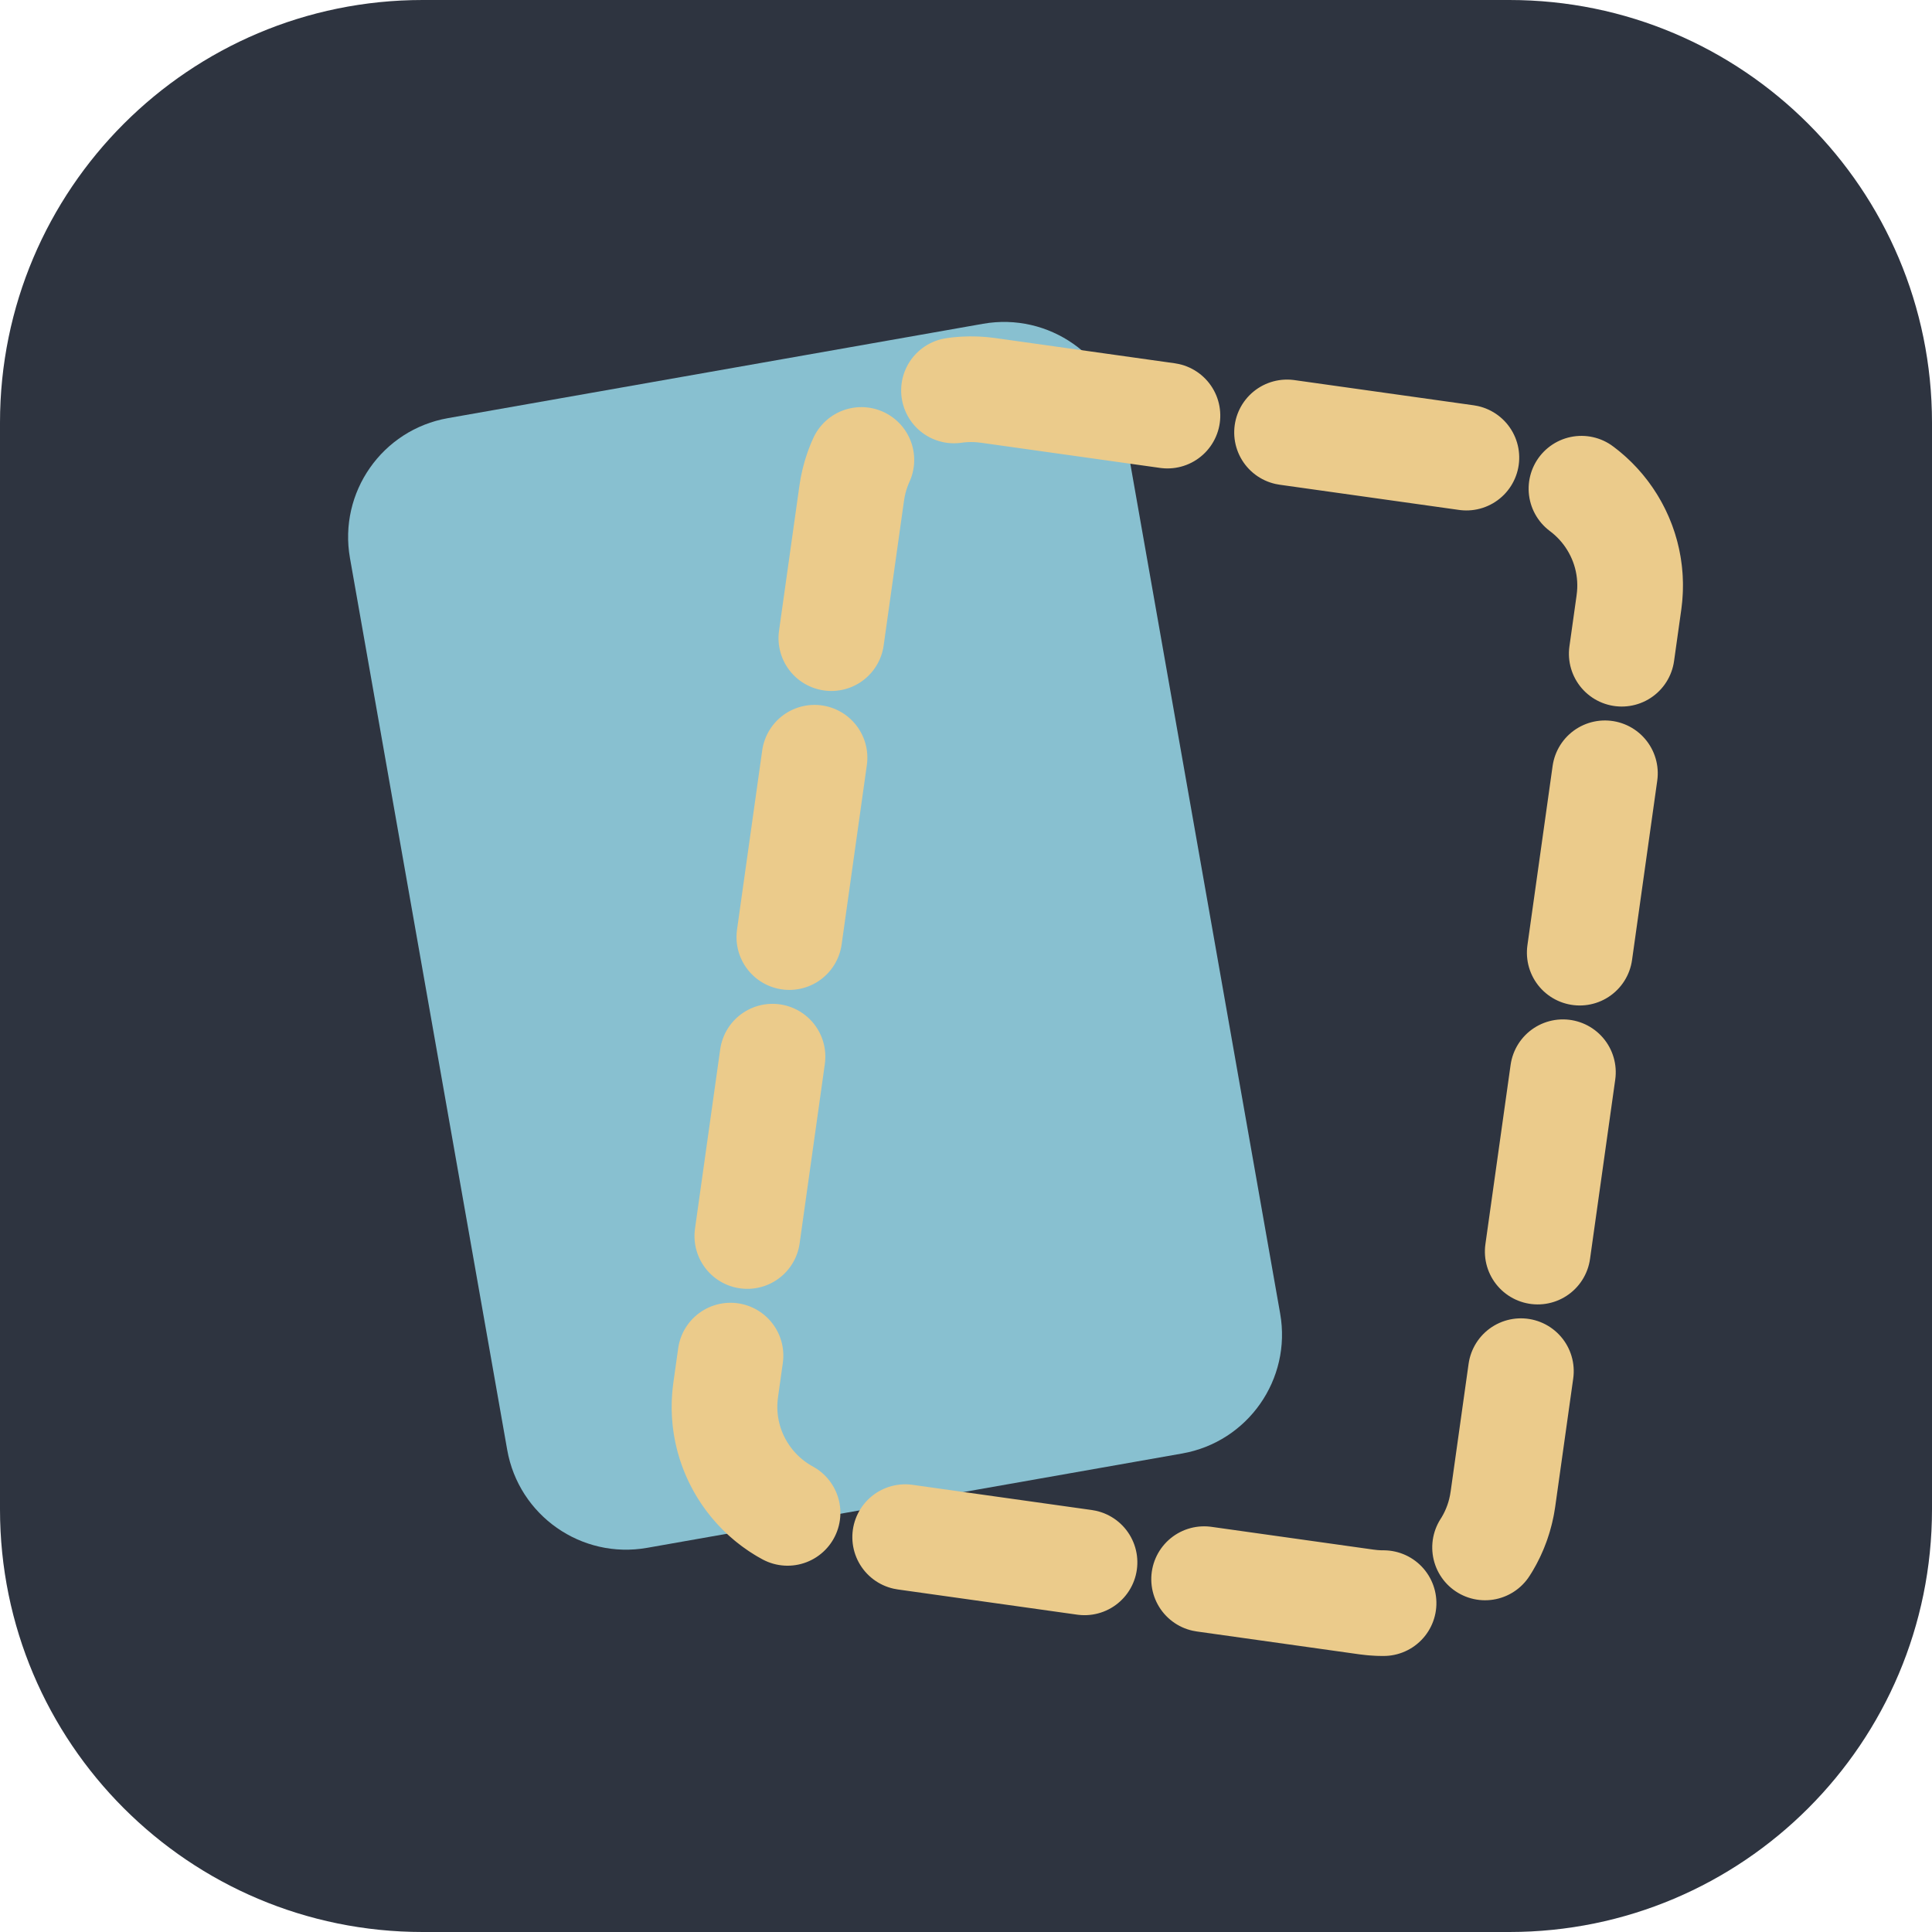
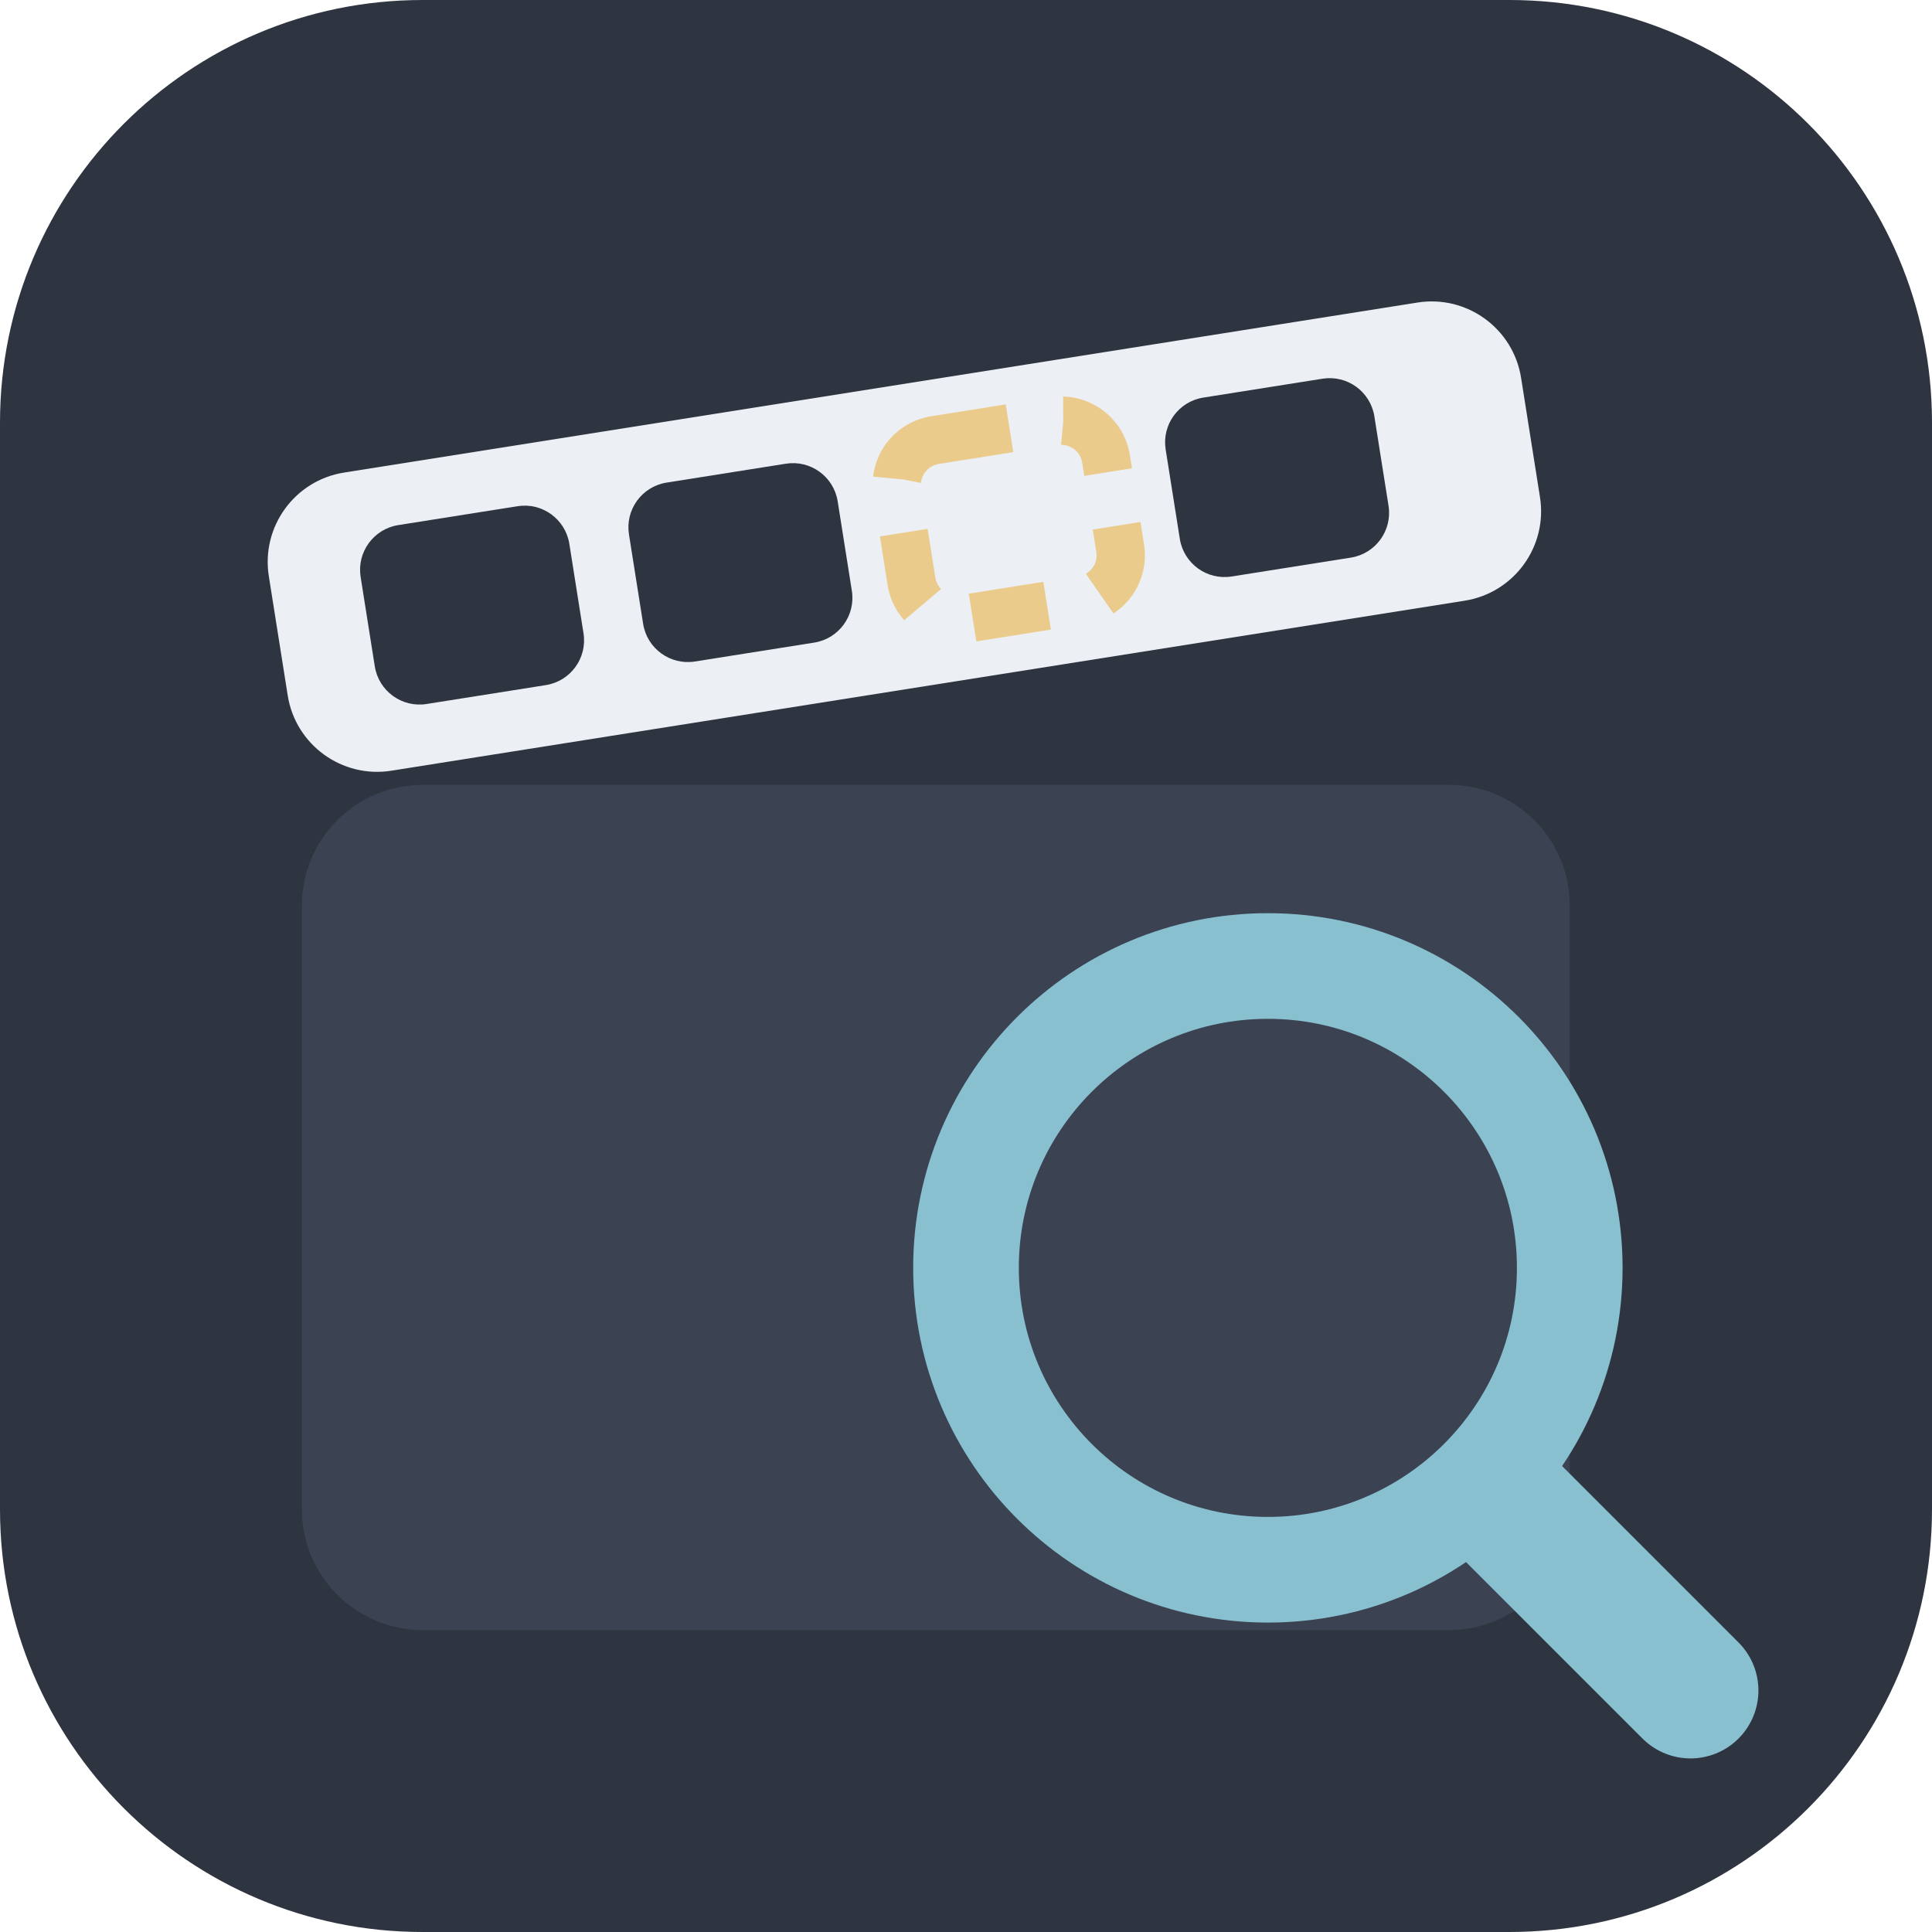
<svg xmlns="http://www.w3.org/2000/svg" viewBox="0 0 64 64">
  <rect width="64" height="64" rx="14" fill="#2e3440" />
-   <rect x="14" y="12" width="26" height="38" rx="4" fill="#88c0d0" transform="rotate(-10 27 31)" />
-   <rect x="26" y="14" width="26" height="38" rx="4" fill="none" stroke="#ebcb8b" stroke-width="3.5" stroke-dasharray="6 4" stroke-linecap="round" transform="rotate(8 39 33)" />
+   <rect x="10" y="26" width="42" height="28" rx="4" fill="#3b4252" />
+   <g transform="rotate(-9 10 26)">
+     <rect x="10" y="16" width="42" height="10" rx="3" fill="#eceff4" />
+     <g fill="#2e3440">
+       <rect x="13" y="18" width="7" height="6" rx="1.5" />
+       <rect x="22" y="18" width="7" height="6" rx="1.5" />
+       <rect x="40" y="18" width="7" height="6" rx="1.5" />
+     </g>
+     <rect x="31" y="18" width="7" height="6" rx="1.5" fill="none" stroke="#ebcb8b" stroke-width="1.6" stroke-dasharray="2.5 1.8" />
+   </g>
+   <circle cx="42" cy="42" r="10" fill="none" stroke="#88c0d0" stroke-width="3.5" />
+   <path d="M49.5 49.5 L56 56" stroke="#88c0d0" stroke-width="4.5" stroke-linecap="round" />
</svg>
